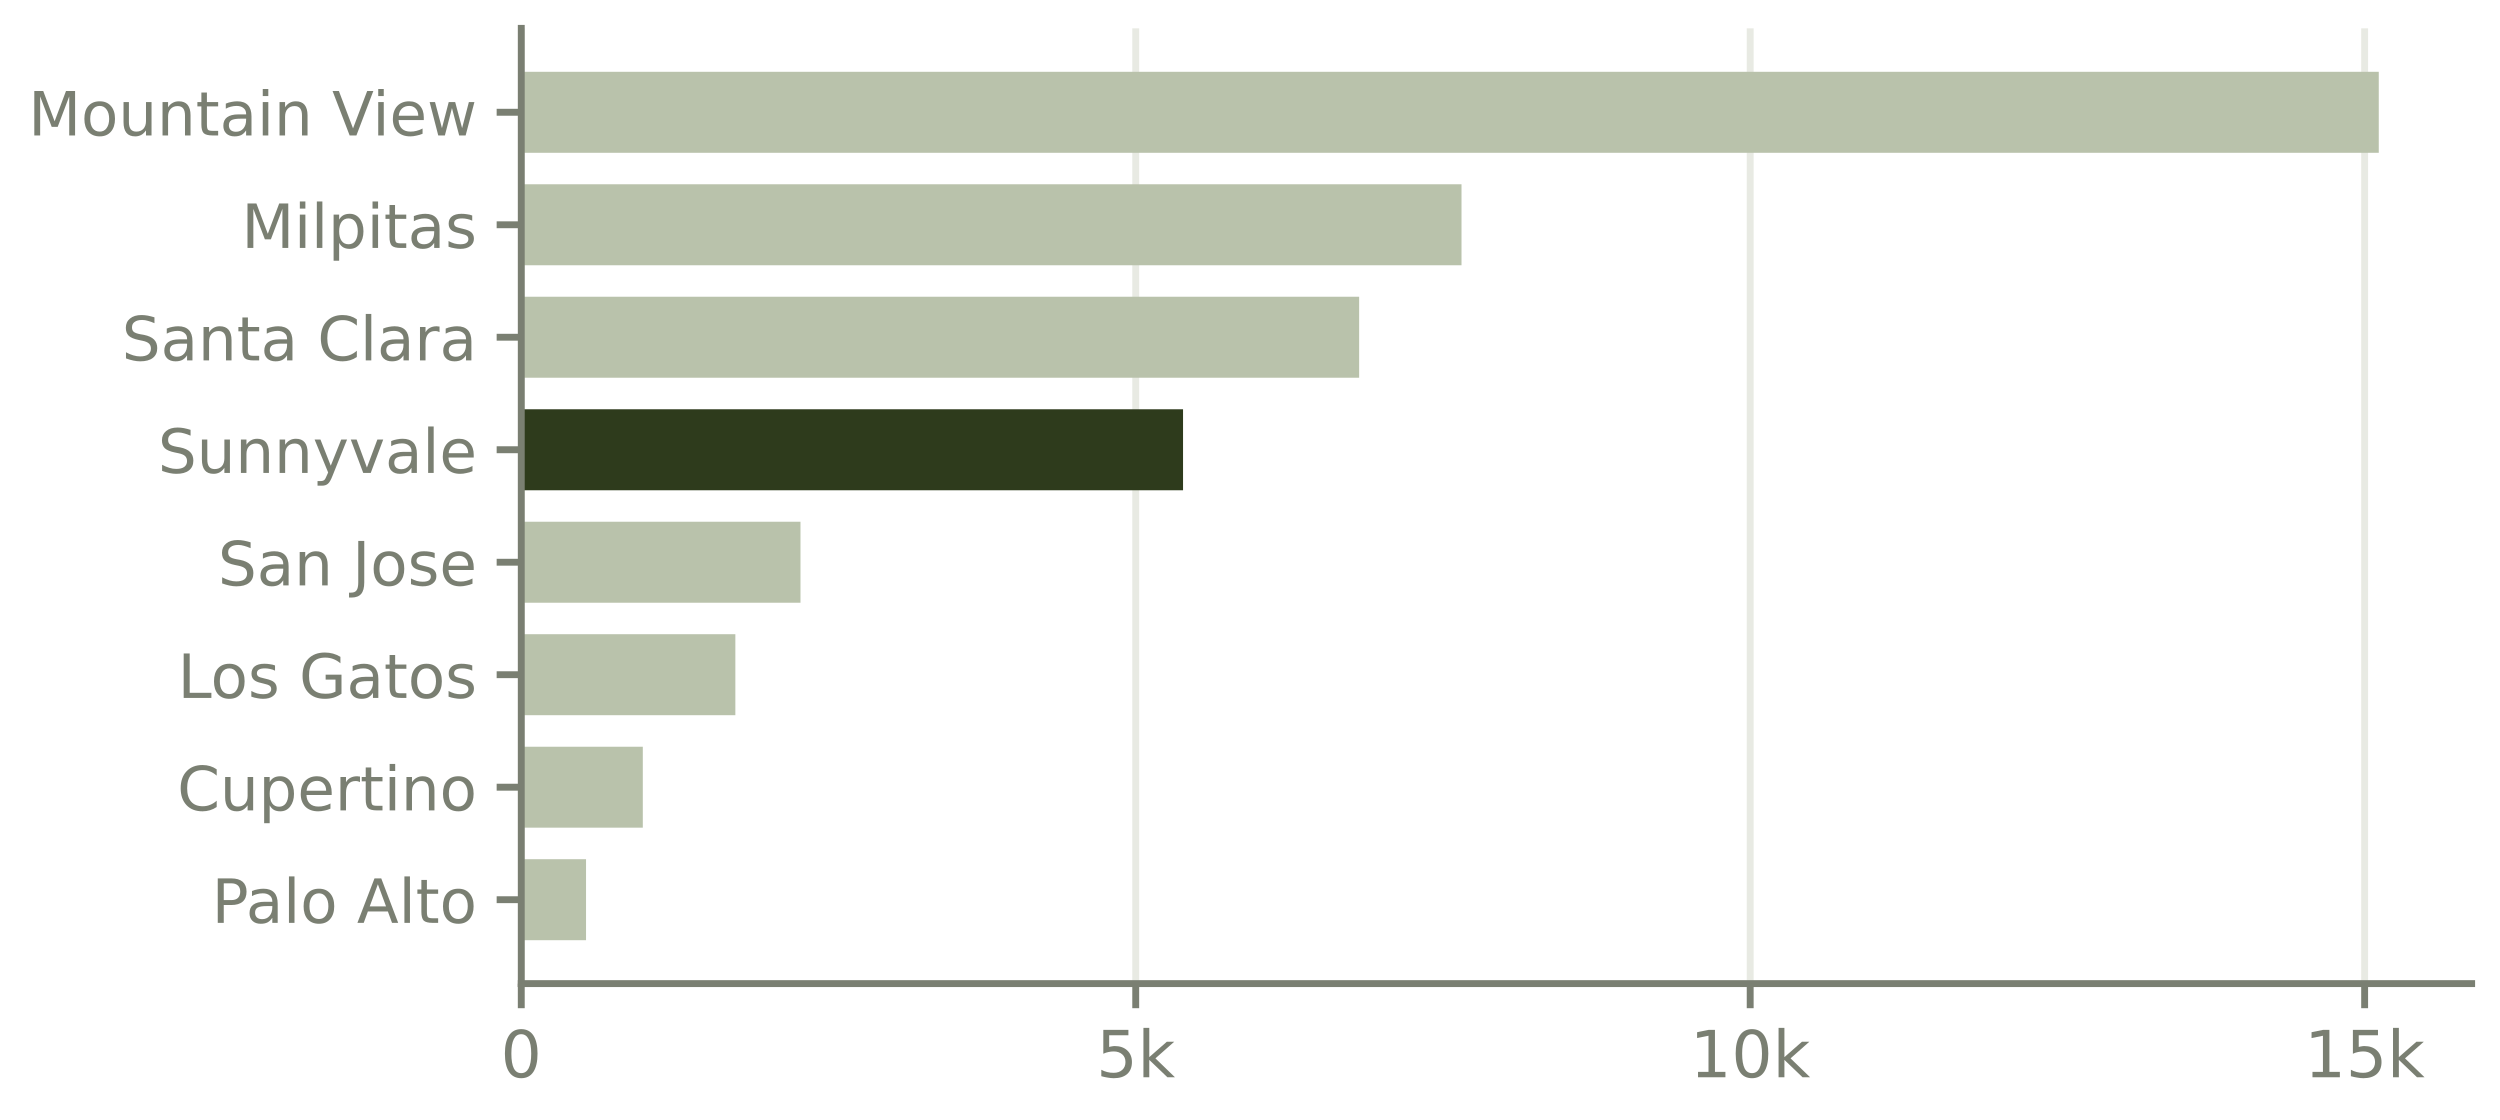
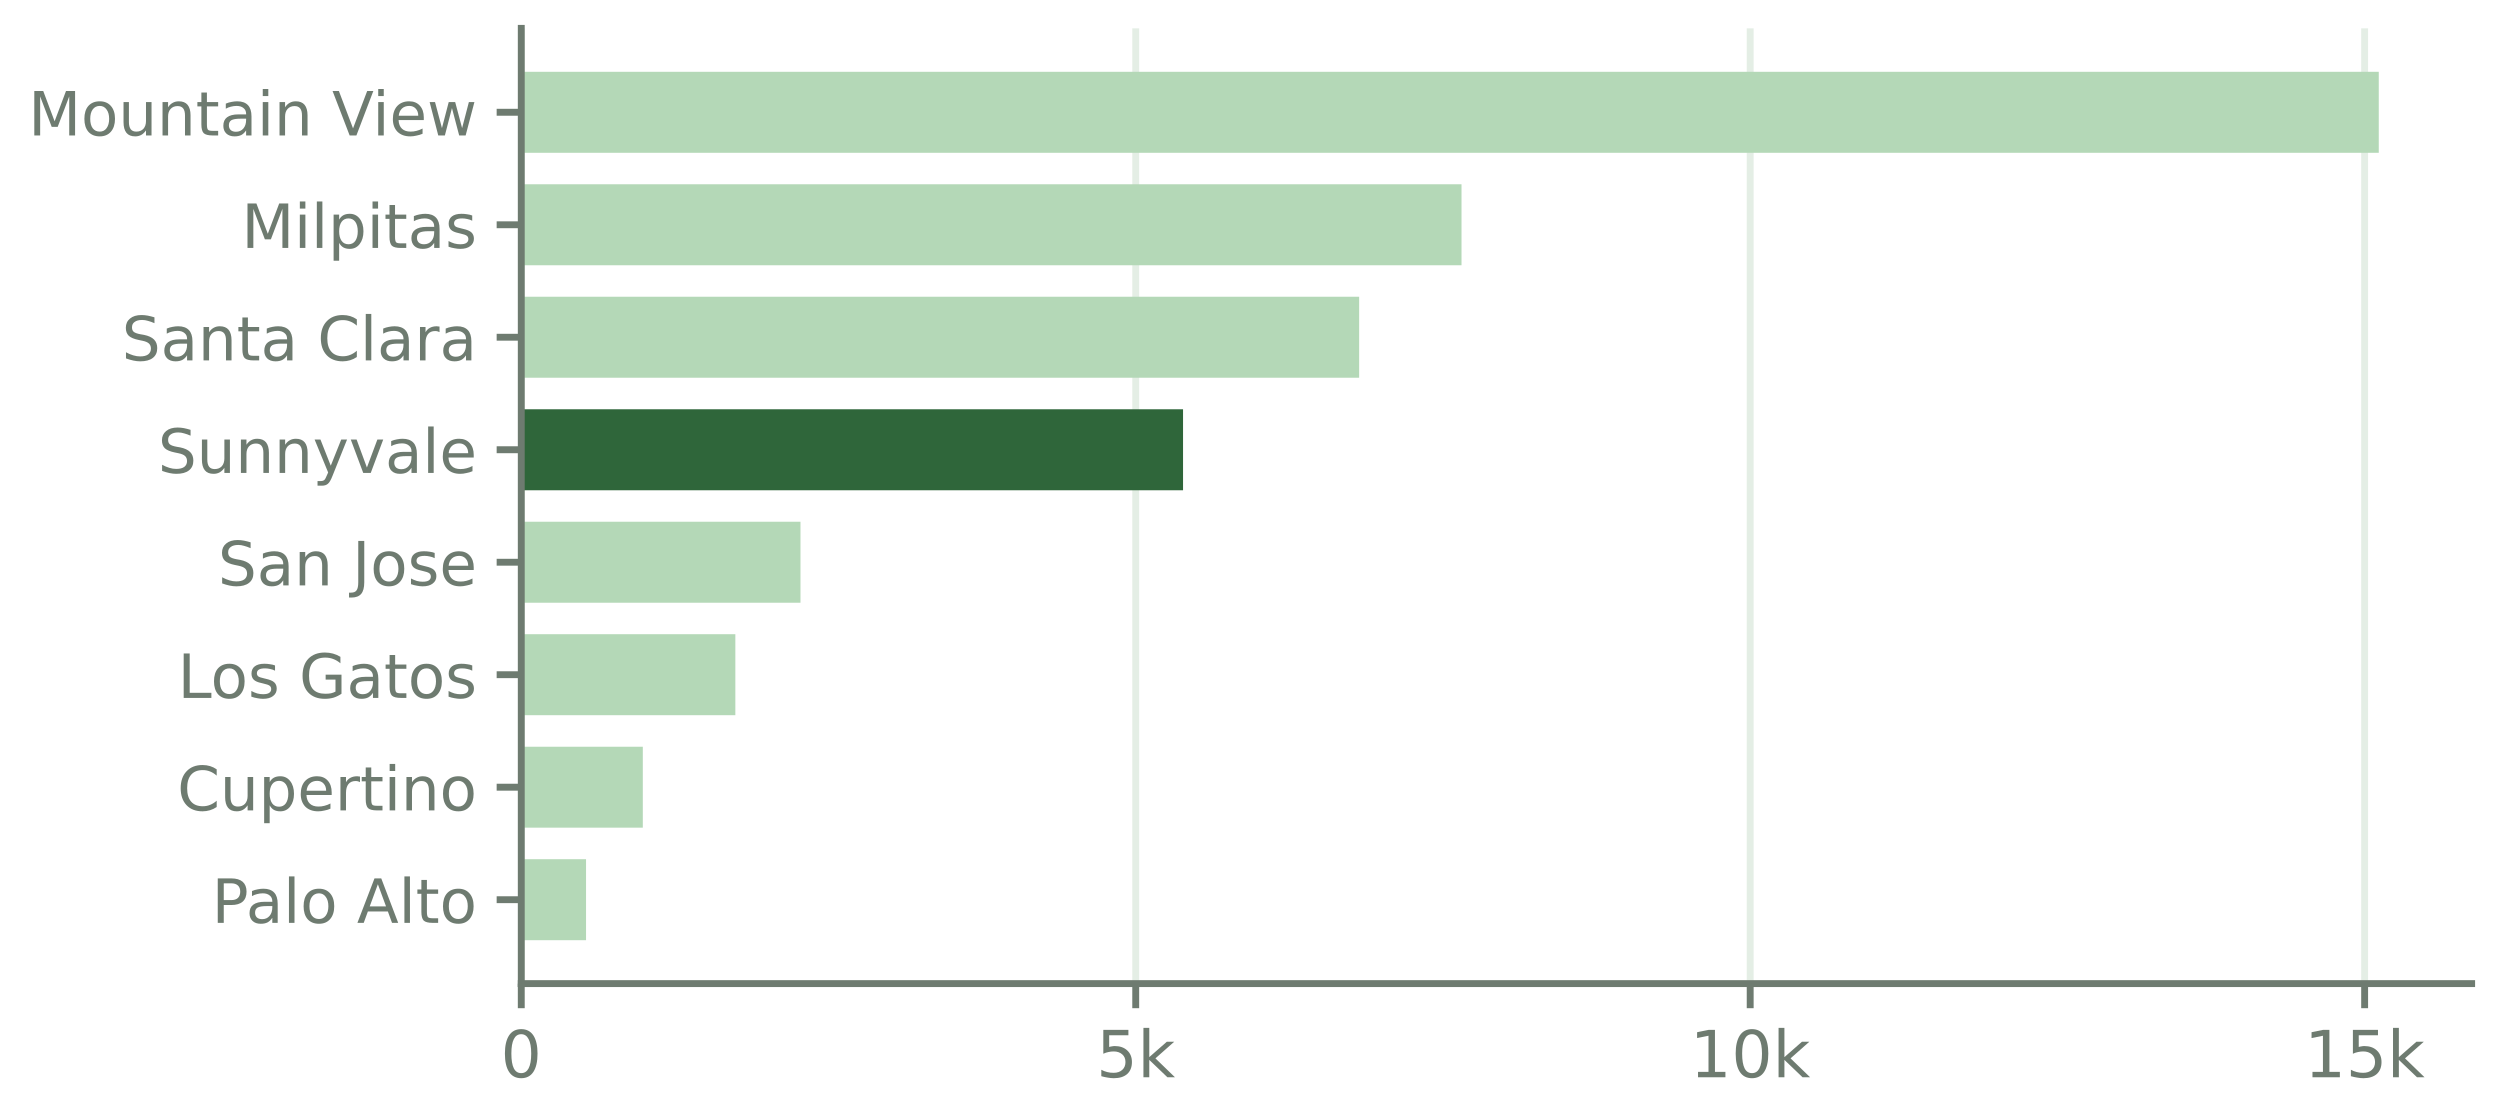
<svg xmlns="http://www.w3.org/2000/svg" xmlns:xlink="http://www.w3.org/1999/xlink" width="253.913pt" height="113.668pt" viewBox="0 0 253.913 113.668" version="1.1">
  <defs>
    <style type="text/css">*{stroke-linejoin: round; stroke-linecap: butt}</style>
  </defs>
  <g id="figure_1">
    <g id="patch_1">
      <path d="M -0 113.668  L 253.913 113.668  L 253.913 0  L -0 0  L -0 113.668  z " style="fill: none" />
    </g>
    <g id="axes_1">
      <g id="patch_2">
        <path d="M 52.943 99.9  L 251.033 99.9  L 251.033 2.88  L 52.943 2.88  L 52.943 99.9  z " style="fill: none" />
      </g>
      <g id="matplotlib.axis_1">
        <g id="xtick_1">
          <g id="line2d_1">
-             <path d="M 52.943 99.9  L 52.943 2.88  " clip-path="url(#p03e201f3ad)" style="fill: none; stroke: #e8eae3; stroke-width: 0.7; stroke-linecap: square" />
+             <path d="M 52.943 99.9  L 52.943 2.88  " clip-path="url(#pb53a4e6404)" style="fill: none; stroke: #e4eee5; stroke-width: 0.7; stroke-linecap: square" />
          </g>
          <g id="line2d_2">
            <defs>
-               <path id="mcc810c94e6" d="M 0 0  L 0 2.5  " style="stroke: #7a7f72; stroke-width: 0.7" />
+               <path id="mdbebdc41f2" d="M 0 0  L 0 2.5  " style="stroke: #6e7b70; stroke-width: 0.7" />
            </defs>
            <g>
-               <use xlink:href="#mcc810c94e6" x="52.943" y="99.9" style="fill: #7a7f72; stroke: #7a7f72; stroke-width: 0.7" />
+               <use xlink:href="#mdbebdc41f2" x="52.943" y="99.9" style="fill: #6e7b70; stroke: #6e7b70; stroke-width: 0.7" />
            </g>
          </g>
          <g id="text_1">
-             <text style="font-size: 6.6px; font-family: 'DejaVu Sans'; text-anchor: middle; fill: #7a7f72" x="52.943" y="109.415" transform="rotate(-0 52.94322 109.415)">0</text>
+             <text style="font-size: 6.6px; font-family: 'DejaVu Sans'; text-anchor: middle; fill: #6e7b70" x="52.943" y="109.415" transform="rotate(-0 52.94322 109.415)">0</text>
          </g>
        </g>
        <g id="xtick_2">
          <g id="line2d_3">
-             <path d="M 115.35 99.9  L 115.35 2.88  " clip-path="url(#p03e201f3ad)" style="fill: none; stroke: #e8eae3; stroke-width: 0.7; stroke-linecap: square" />
+             <path d="M 115.35 99.9  L 115.35 2.88  " clip-path="url(#pb53a4e6404)" style="fill: none; stroke: #e4eee5; stroke-width: 0.7; stroke-linecap: square" />
          </g>
          <g id="line2d_4">
            <g>
-               <use xlink:href="#mcc810c94e6" x="115.35" y="99.9" style="fill: #7a7f72; stroke: #7a7f72; stroke-width: 0.7" />
+               <use xlink:href="#mdbebdc41f2" x="115.35" y="99.9" style="fill: #6e7b70; stroke: #6e7b70; stroke-width: 0.7" />
            </g>
          </g>
          <g id="text_2">
-             <text style="font-size: 6.6px; font-family: 'DejaVu Sans'; text-anchor: middle; fill: #7a7f72" x="115.35" y="109.415" transform="rotate(-0 115.3505 109.415)">5k</text>
+             <text style="font-size: 6.6px; font-family: 'DejaVu Sans'; text-anchor: middle; fill: #6e7b70" x="115.35" y="109.415" transform="rotate(-0 115.3505 109.415)">5k</text>
          </g>
        </g>
        <g id="xtick_3">
          <g id="line2d_5">
-             <path d="M 177.758 99.9  L 177.758 2.88  " clip-path="url(#p03e201f3ad)" style="fill: none; stroke: #e8eae3; stroke-width: 0.7; stroke-linecap: square" />
+             <path d="M 177.758 99.9  L 177.758 2.88  " clip-path="url(#pb53a4e6404)" style="fill: none; stroke: #e4eee5; stroke-width: 0.7; stroke-linecap: square" />
          </g>
          <g id="line2d_6">
            <g>
-               <use xlink:href="#mcc810c94e6" x="177.758" y="99.9" style="fill: #7a7f72; stroke: #7a7f72; stroke-width: 0.7" />
+               <use xlink:href="#mdbebdc41f2" x="177.758" y="99.9" style="fill: #6e7b70; stroke: #6e7b70; stroke-width: 0.7" />
            </g>
          </g>
          <g id="text_3">
-             <text style="font-size: 6.6px; font-family: 'DejaVu Sans'; text-anchor: middle; fill: #7a7f72" x="177.758" y="109.415" transform="rotate(-0 177.7577 109.415)">10k</text>
+             <text style="font-size: 6.6px; font-family: 'DejaVu Sans'; text-anchor: middle; fill: #6e7b70" x="177.758" y="109.415" transform="rotate(-0 177.7577 109.415)">10k</text>
          </g>
        </g>
        <g id="xtick_4">
          <g id="line2d_7">
-             <path d="M 240.165 99.9  L 240.165 2.88  " clip-path="url(#p03e201f3ad)" style="fill: none; stroke: #e8eae3; stroke-width: 0.7; stroke-linecap: square" />
+             <path d="M 240.165 99.9  L 240.165 2.88  " clip-path="url(#pb53a4e6404)" style="fill: none; stroke: #e4eee5; stroke-width: 0.7; stroke-linecap: square" />
          </g>
          <g id="line2d_8">
            <g>
-               <use xlink:href="#mcc810c94e6" x="240.165" y="99.9" style="fill: #7a7f72; stroke: #7a7f72; stroke-width: 0.7" />
+               <use xlink:href="#mdbebdc41f2" x="240.165" y="99.9" style="fill: #6e7b70; stroke: #6e7b70; stroke-width: 0.7" />
            </g>
          </g>
          <g id="text_4">
-             <text style="font-size: 6.6px; font-family: 'DejaVu Sans'; text-anchor: middle; fill: #7a7f72" x="240.165" y="109.415" transform="rotate(-0 240.165 109.415)">15k</text>
+             <text style="font-size: 6.6px; font-family: 'DejaVu Sans'; text-anchor: middle; fill: #6e7b70" x="240.165" y="109.415" transform="rotate(-0 240.165 109.415)">15k</text>
          </g>
        </g>
      </g>
      <g id="matplotlib.axis_2">
        <g id="ytick_1">
          <g id="line2d_9">
            <defs>
-               <path id="m9a4dc48ed9" d="M 0 0  L -2.5 0  " style="stroke: #7a7f72; stroke-width: 0.7" />
+               <path id="m4c823c15d3" d="M 0 0  L -2.5 0  " style="stroke: #6e7b70; stroke-width: 0.7" />
            </defs>
            <g>
-               <use xlink:href="#m9a4dc48ed9" x="52.943" y="91.377" style="fill: #7a7f72; stroke: #7a7f72; stroke-width: 0.7" />
+               <use xlink:href="#m4c823c15d3" x="52.943" y="91.377" style="fill: #6e7b70; stroke: #6e7b70; stroke-width: 0.7" />
            </g>
          </g>
          <g id="text_5">
-             <text style="font-size: 6.2px; font-family: 'DejaVu Sans'; text-anchor: end; fill: #7a7f72" x="48.443" y="93.733" transform="rotate(-0 48.44322 93.73256)">Palo Alto</text>
+             <text style="font-size: 6.2px; font-family: 'DejaVu Sans'; text-anchor: end; fill: #6e7b70" x="48.443" y="93.733" transform="rotate(-0 48.44322 93.73256)">Palo Alto</text>
          </g>
        </g>
        <g id="ytick_2">
          <g id="line2d_10">
            <g>
-               <use xlink:href="#m9a4dc48ed9" x="52.943" y="79.952" style="fill: #7a7f72; stroke: #7a7f72; stroke-width: 0.7" />
+               <use xlink:href="#m4c823c15d3" x="52.943" y="79.952" style="fill: #6e7b70; stroke: #6e7b70; stroke-width: 0.7" />
            </g>
          </g>
          <g id="text_6">
-             <text style="font-size: 6.2px; font-family: 'DejaVu Sans'; text-anchor: end; fill: #7a7f72" x="48.443" y="82.308" transform="rotate(-0 48.44322 82.30769)">Cupertino</text>
+             <text style="font-size: 6.2px; font-family: 'DejaVu Sans'; text-anchor: end; fill: #6e7b70" x="48.443" y="82.308" transform="rotate(-0 48.44322 82.30769)">Cupertino</text>
          </g>
        </g>
        <g id="ytick_3">
          <g id="line2d_11">
            <g>
-               <use xlink:href="#m9a4dc48ed9" x="52.943" y="68.527" style="fill: #7a7f72; stroke: #7a7f72; stroke-width: 0.7" />
+               <use xlink:href="#m4c823c15d3" x="52.943" y="68.527" style="fill: #6e7b70; stroke: #6e7b70; stroke-width: 0.7" />
            </g>
          </g>
          <g id="text_7">
-             <text style="font-size: 6.2px; font-family: 'DejaVu Sans'; text-anchor: end; fill: #7a7f72" x="48.443" y="70.883" transform="rotate(-0 48.44322 70.88282)">Los Gatos</text>
+             <text style="font-size: 6.2px; font-family: 'DejaVu Sans'; text-anchor: end; fill: #6e7b70" x="48.443" y="70.883" transform="rotate(-0 48.44322 70.88282)">Los Gatos</text>
          </g>
        </g>
        <g id="ytick_4">
          <g id="line2d_12">
            <g>
-               <use xlink:href="#m9a4dc48ed9" x="52.943" y="57.102" style="fill: #7a7f72; stroke: #7a7f72; stroke-width: 0.7" />
+               <use xlink:href="#m4c823c15d3" x="52.943" y="57.102" style="fill: #6e7b70; stroke: #6e7b70; stroke-width: 0.7" />
            </g>
          </g>
          <g id="text_8">
-             <text style="font-size: 6.2px; font-family: 'DejaVu Sans'; text-anchor: end; fill: #7a7f72" x="48.443" y="59.458" transform="rotate(-0 48.44322 59.45795)">San Jose</text>
+             <text style="font-size: 6.2px; font-family: 'DejaVu Sans'; text-anchor: end; fill: #6e7b70" x="48.443" y="59.458" transform="rotate(-0 48.44322 59.45795)">San Jose</text>
          </g>
        </g>
        <g id="ytick_5">
          <g id="line2d_13">
            <g>
-               <use xlink:href="#m9a4dc48ed9" x="52.943" y="45.678" style="fill: #7a7f72; stroke: #7a7f72; stroke-width: 0.7" />
+               <use xlink:href="#m4c823c15d3" x="52.943" y="45.678" style="fill: #6e7b70; stroke: #6e7b70; stroke-width: 0.7" />
            </g>
          </g>
          <g id="text_9">
-             <text style="font-size: 6.2px; font-family: 'DejaVu Sans'; text-anchor: end; fill: #7a7f72" x="48.443" y="48.033" transform="rotate(-0 48.44322 48.03308)">Sunnyvale</text>
+             <text style="font-size: 6.2px; font-family: 'DejaVu Sans'; text-anchor: end; fill: #6e7b70" x="48.443" y="48.033" transform="rotate(-0 48.44322 48.03308)">Sunnyvale</text>
          </g>
        </g>
        <g id="ytick_6">
          <g id="line2d_14">
            <g>
-               <use xlink:href="#m9a4dc48ed9" x="52.943" y="34.253" style="fill: #7a7f72; stroke: #7a7f72; stroke-width: 0.7" />
+               <use xlink:href="#m4c823c15d3" x="52.943" y="34.253" style="fill: #6e7b70; stroke: #6e7b70; stroke-width: 0.7" />
            </g>
          </g>
          <g id="text_10">
-             <text style="font-size: 6.2px; font-family: 'DejaVu Sans'; text-anchor: end; fill: #7a7f72" x="48.443" y="36.608" transform="rotate(-0 48.44322 36.60821)">Santa Clara</text>
+             <text style="font-size: 6.2px; font-family: 'DejaVu Sans'; text-anchor: end; fill: #6e7b70" x="48.443" y="36.608" transform="rotate(-0 48.44322 36.60821)">Santa Clara</text>
          </g>
        </g>
        <g id="ytick_7">
          <g id="line2d_15">
            <g>
-               <use xlink:href="#m9a4dc48ed9" x="52.943" y="22.828" style="fill: #7a7f72; stroke: #7a7f72; stroke-width: 0.7" />
+               <use xlink:href="#m4c823c15d3" x="52.943" y="22.828" style="fill: #6e7b70; stroke: #6e7b70; stroke-width: 0.7" />
            </g>
          </g>
          <g id="text_11">
-             <text style="font-size: 6.2px; font-family: 'DejaVu Sans'; text-anchor: end; fill: #7a7f72" x="48.443" y="25.183" transform="rotate(-0 48.44322 25.18334)">Milpitas</text>
+             <text style="font-size: 6.2px; font-family: 'DejaVu Sans'; text-anchor: end; fill: #6e7b70" x="48.443" y="25.183" transform="rotate(-0 48.44322 25.18334)">Milpitas</text>
          </g>
        </g>
        <g id="ytick_8">
          <g id="line2d_16">
            <g>
-               <use xlink:href="#m9a4dc48ed9" x="52.943" y="11.403" style="fill: #7a7f72; stroke: #7a7f72; stroke-width: 0.7" />
+               <use xlink:href="#m4c823c15d3" x="52.943" y="11.403" style="fill: #6e7b70; stroke: #6e7b70; stroke-width: 0.7" />
            </g>
          </g>
          <g id="text_12">
-             <text style="font-size: 6.2px; font-family: 'DejaVu Sans'; text-anchor: end; fill: #7a7f72" x="48.443" y="13.758" transform="rotate(-0 48.44322 13.75847)">Mountain View</text>
+             <text style="font-size: 6.2px; font-family: 'DejaVu Sans'; text-anchor: end; fill: #6e7b70" x="48.443" y="13.758" transform="rotate(-0 48.44322 13.75847)">Mountain View</text>
          </g>
        </g>
      </g>
      <g id="patch_3">
-         <path d="M 52.943 95.49  L 59.521 95.49  L 59.521 87.264  L 52.943 87.264  z " clip-path="url(#p03e201f3ad)" style="fill: #b9c2ab" />
+         <path d="M 52.943 95.49  L 59.521 95.49  L 59.521 87.264  L 52.943 87.264  z " clip-path="url(#pb53a4e6404)" style="fill: #b4d8b7" />
      </g>
      <g id="patch_4">
-         <path d="M 52.943 84.065  L 65.287 84.065  L 65.287 75.839  L 52.943 75.839  z " clip-path="url(#p03e201f3ad)" style="fill: #b9c2ab" />
+         <path d="M 52.943 84.065  L 65.287 84.065  L 65.287 75.839  L 52.943 75.839  z " clip-path="url(#pb53a4e6404)" style="fill: #b4d8b7" />
      </g>
      <g id="patch_5">
-         <path d="M 52.943 72.64  L 74.686 72.64  L 74.686 64.414  L 52.943 64.414  z " clip-path="url(#p03e201f3ad)" style="fill: #b9c2ab" />
+         <path d="M 52.943 72.64  L 74.686 72.64  L 74.686 64.414  L 52.943 64.414  z " clip-path="url(#pb53a4e6404)" style="fill: #b4d8b7" />
      </g>
      <g id="patch_6">
-         <path d="M 52.943 61.215  L 81.301 61.215  L 81.301 52.989  L 52.943 52.989  z " clip-path="url(#p03e201f3ad)" style="fill: #b9c2ab" />
+         <path d="M 52.943 61.215  L 81.301 61.215  L 81.301 52.989  L 52.943 52.989  z " clip-path="url(#pb53a4e6404)" style="fill: #b4d8b7" />
      </g>
      <g id="patch_7">
-         <path d="M 52.943 49.791  L 120.156 49.791  L 120.156 41.565  L 52.943 41.565  z " clip-path="url(#p03e201f3ad)" style="fill: #2e3b1c" />
+         <path d="M 52.943 49.791  L 120.156 49.791  L 120.156 41.565  L 52.943 41.565  z " clip-path="url(#pb53a4e6404)" style="fill: #2f663a" />
      </g>
      <g id="patch_8">
-         <path d="M 52.943 38.366  L 138.042 38.366  L 138.042 30.14  L 52.943 30.14  z " clip-path="url(#p03e201f3ad)" style="fill: #b9c2ab" />
+         <path d="M 52.943 38.366  L 138.042 38.366  L 138.042 30.14  L 52.943 30.14  z " clip-path="url(#pb53a4e6404)" style="fill: #b4d8b7" />
      </g>
      <g id="patch_9">
-         <path d="M 52.943 26.941  L 148.439 26.941  L 148.439 18.715  L 52.943 18.715  z " clip-path="url(#p03e201f3ad)" style="fill: #b9c2ab" />
+         <path d="M 52.943 26.941  L 148.439 26.941  L 148.439 18.715  L 52.943 18.715  z " clip-path="url(#pb53a4e6404)" style="fill: #b4d8b7" />
      </g>
      <g id="patch_10">
-         <path d="M 52.943 15.516  L 241.6 15.516  L 241.6 7.29  L 52.943 7.29  z " clip-path="url(#p03e201f3ad)" style="fill: #b9c2ab" />
+         <path d="M 52.943 15.516  L 241.6 15.516  L 241.6 7.29  L 52.943 7.29  z " clip-path="url(#pb53a4e6404)" style="fill: #b4d8b7" />
      </g>
      <g id="patch_11">
-         <path d="M 52.943 99.9  L 52.943 2.88  " style="fill: none; stroke: #7a7f72; stroke-width: 0.7; stroke-linejoin: miter; stroke-linecap: square" />
+         <path d="M 52.943 99.9  L 52.943 2.88  " style="fill: none; stroke: #6e7b70; stroke-width: 0.7; stroke-linejoin: miter; stroke-linecap: square" />
      </g>
      <g id="patch_12">
-         <path d="M 52.943 99.9  L 251.033 99.9  " style="fill: none; stroke: #7a7f72; stroke-width: 0.7; stroke-linejoin: miter; stroke-linecap: square" />
+         <path d="M 52.943 99.9  L 251.033 99.9  " style="fill: none; stroke: #6e7b70; stroke-width: 0.7; stroke-linejoin: miter; stroke-linecap: square" />
      </g>
    </g>
  </g>
  <defs>
-     <clipPath id="p03e201f3ad">
+     <clipPath id="pb53a4e6404">
      <rect x="52.943" y="2.88" width="198.09" height="97.02" />
    </clipPath>
  </defs>
</svg>
